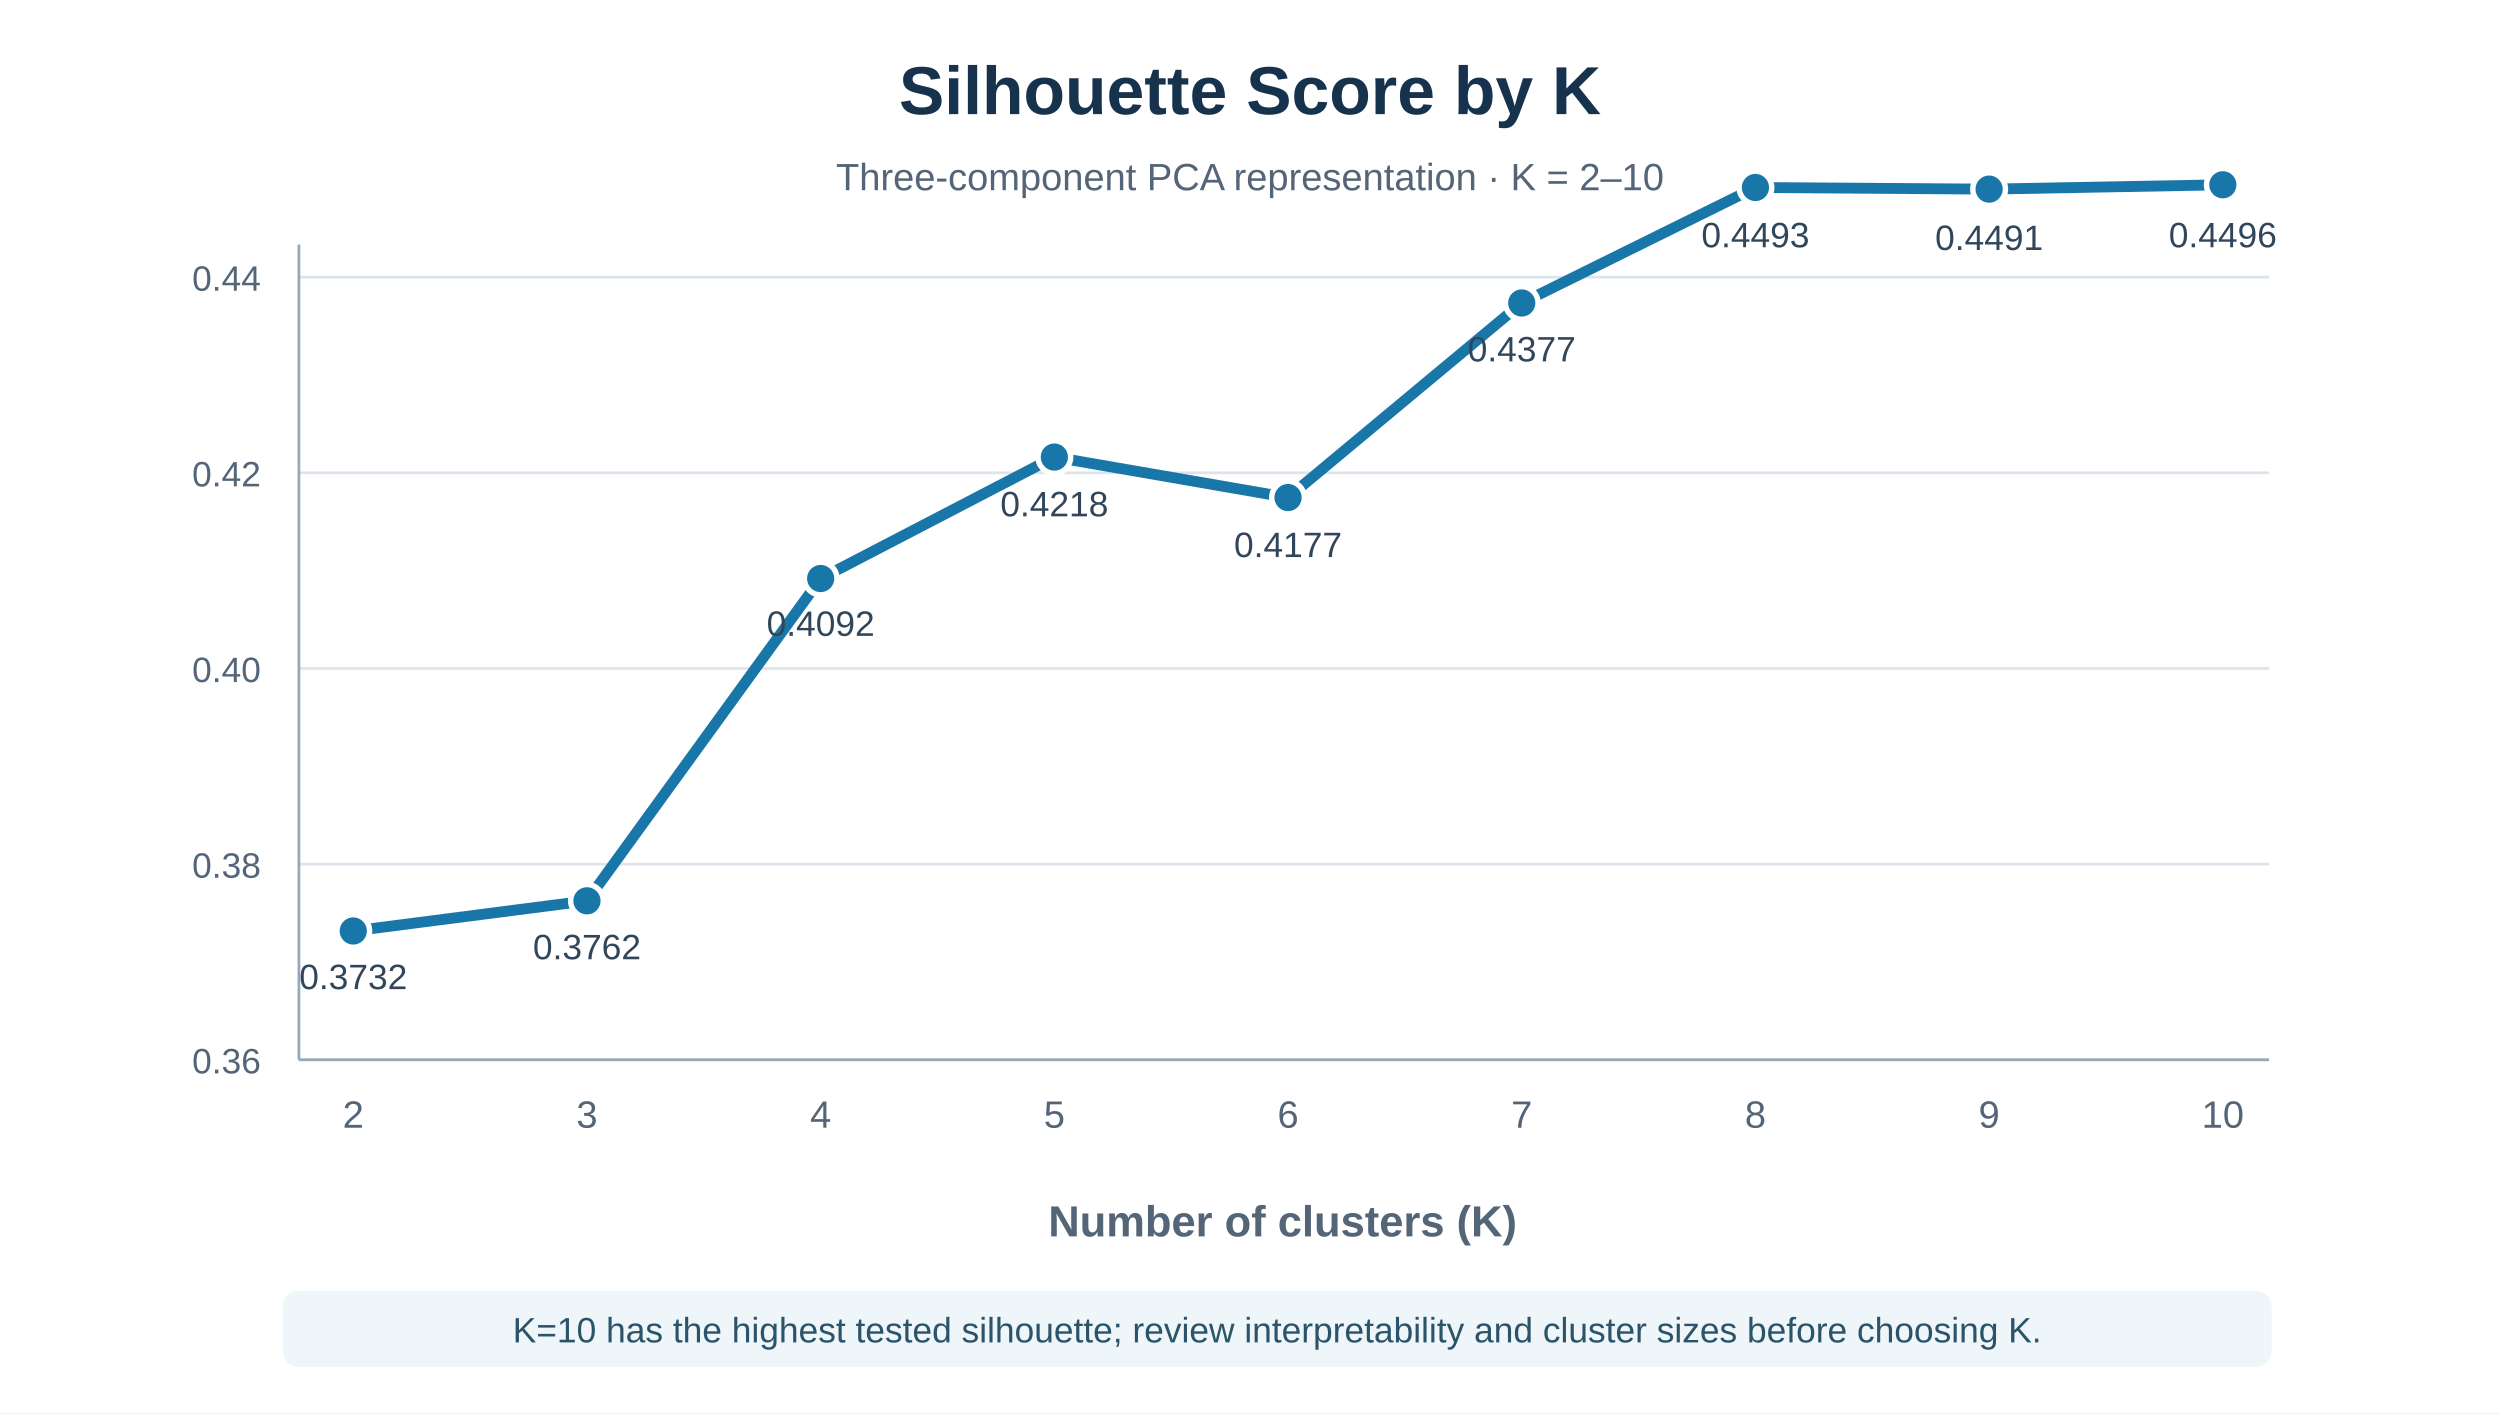
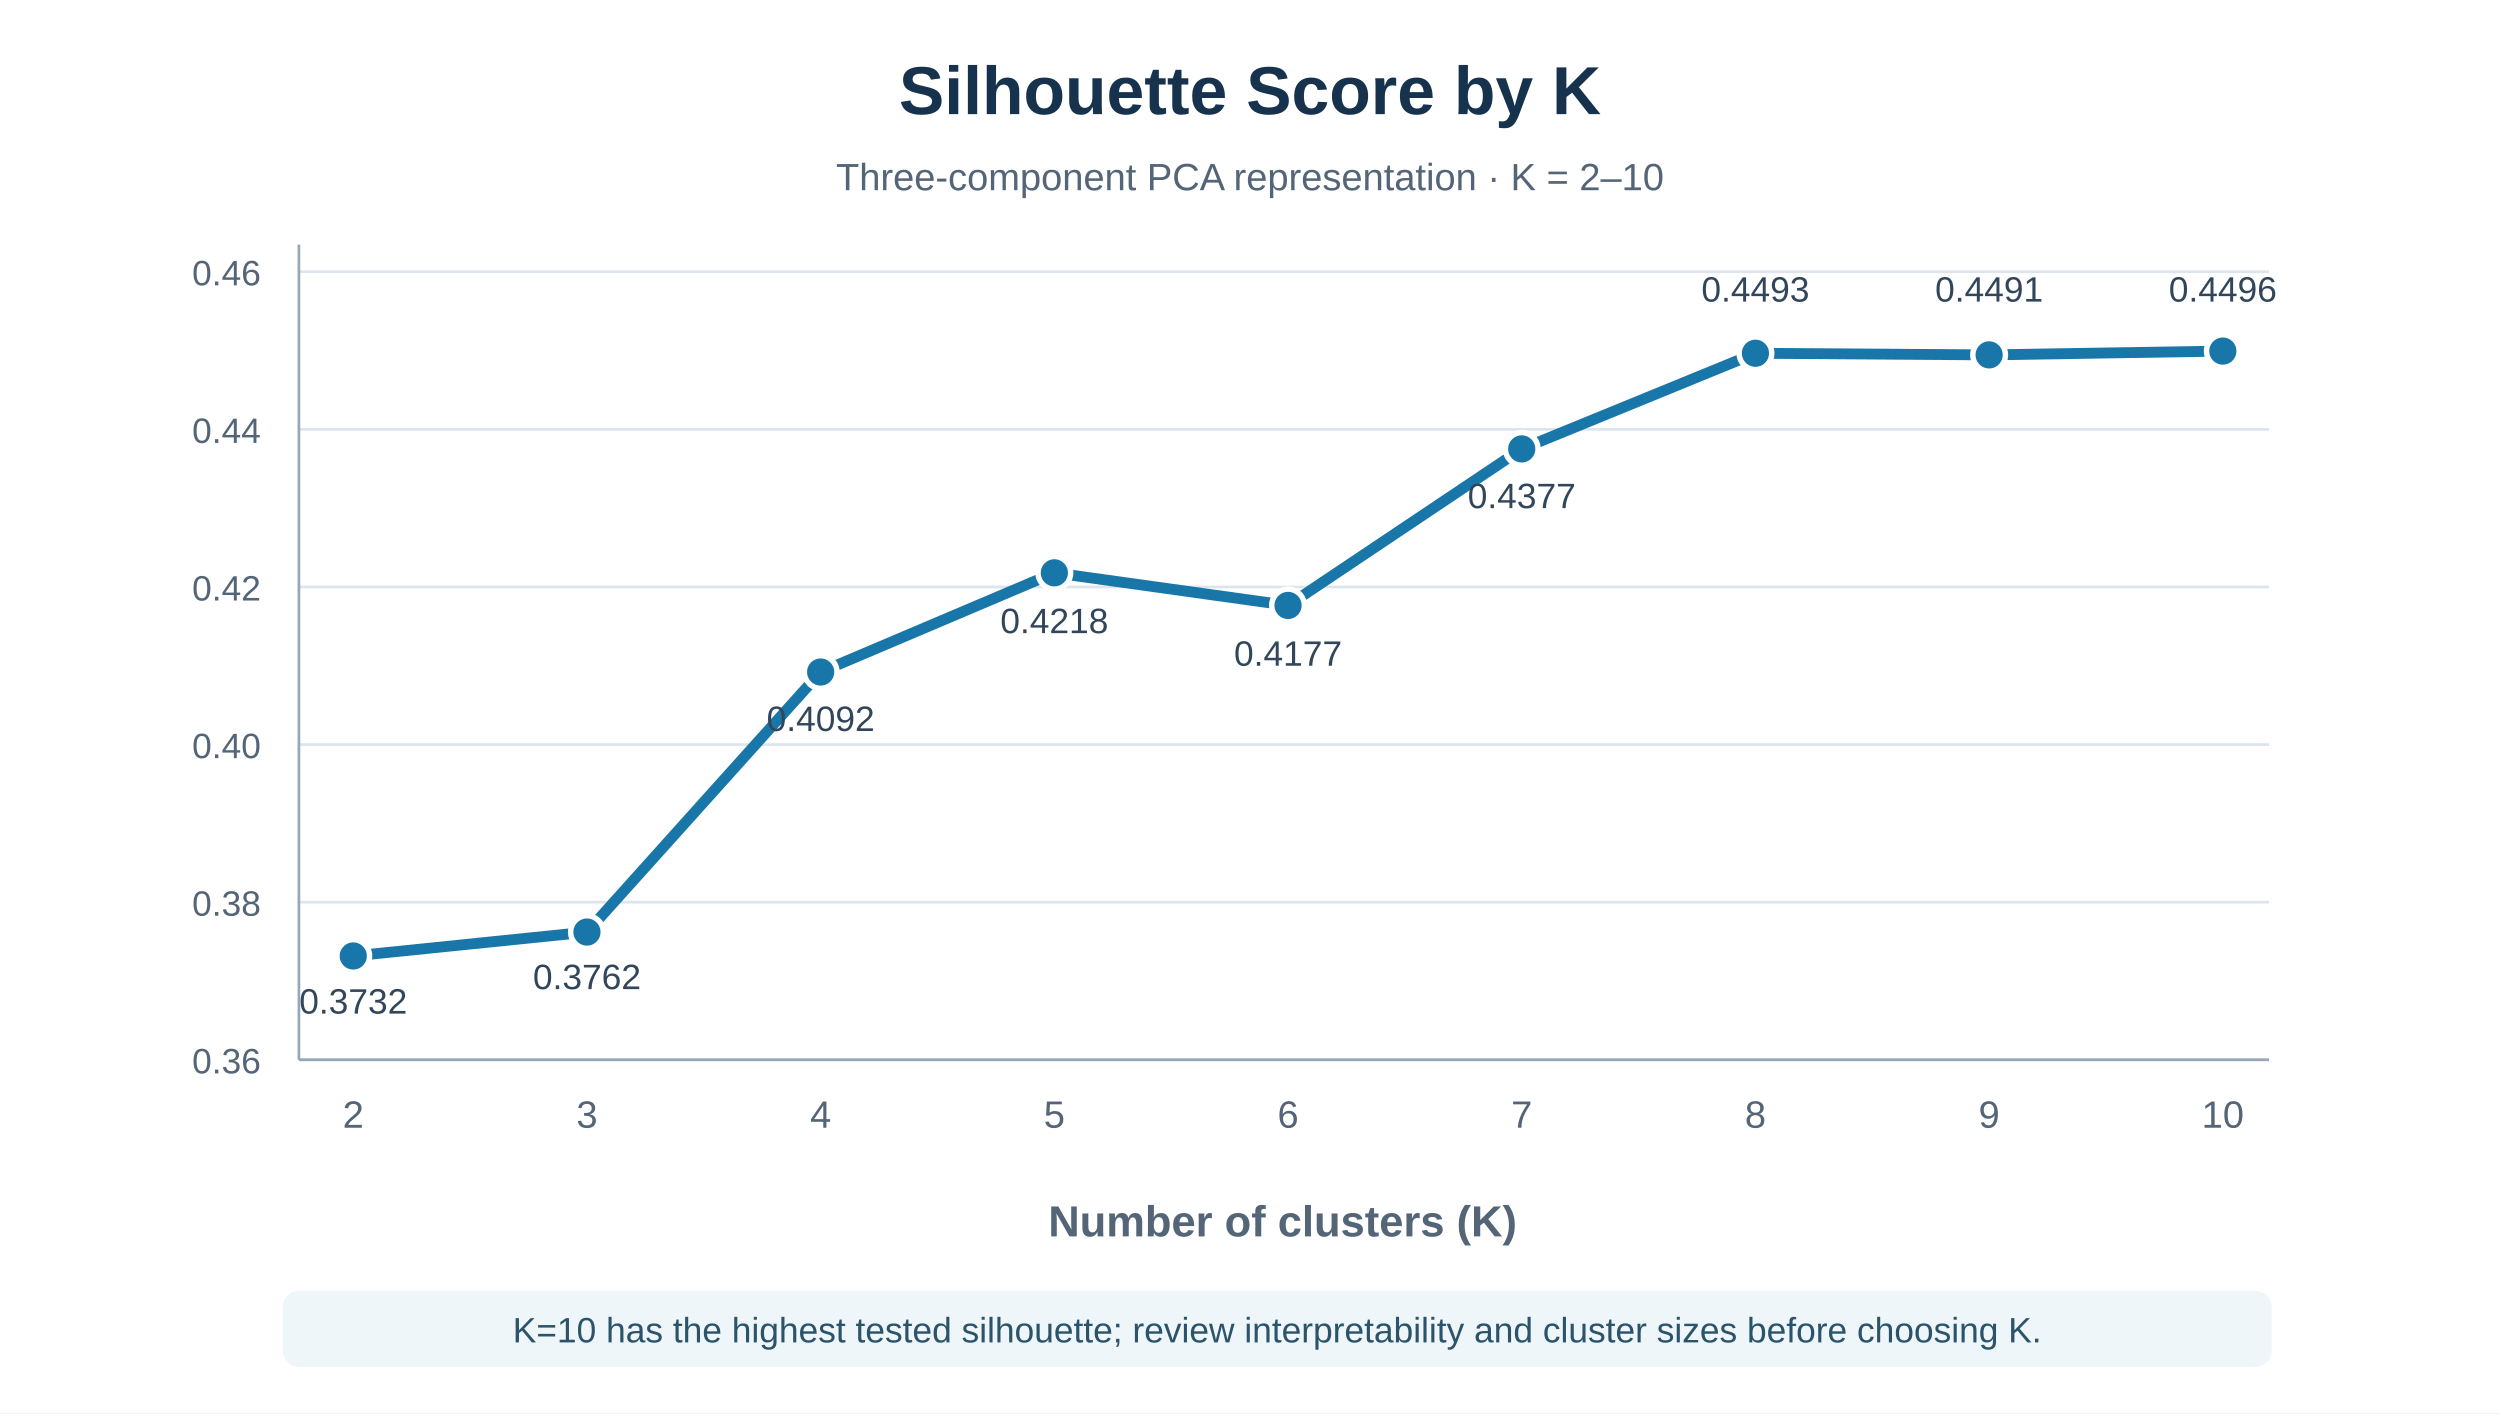
<svg xmlns="http://www.w3.org/2000/svg" width="920" height="520" viewBox="0 0 920 520" role="img" aria-labelledby="title desc">
  <rect width="920" height="520" fill="#ffffff" />
  <text x="460" y="42" font-family="Arial,sans-serif" font-size="25" font-weight="700" text-anchor="middle" fill="#17324d">Silhouette Score by K</text>
  <text x="460" y="70" font-family="Arial,sans-serif" font-size="14" text-anchor="middle" fill="#536577">Three-component PCA representation · K = 2–10</text>
  <g stroke="#dce5ed" stroke-width="1">
    <line x1="110" y1="390" x2="835" y2="390" />
-     <line x1="110" y1="318" x2="835" y2="318" />
-     <line x1="110" y1="246" x2="835" y2="246" />
-     <line x1="110" y1="174" x2="835" y2="174" />
-     <line x1="110" y1="102" x2="835" y2="102" />
+     <line x1="110" y1="332" x2="835" y2="332" />
+     <line x1="110" y1="274" x2="835" y2="274" />
+     <line x1="110" y1="216" x2="835" y2="216" />
+     <line x1="110" y1="158" x2="835" y2="158" />
+     <line x1="110" y1="100" x2="835" y2="100" />
  </g>
  <g font-family="Arial,sans-serif" font-size="13" fill="#536577" text-anchor="end">
    <text x="96" y="395">0.36</text>
-     <text x="96" y="323">0.38</text>
-     <text x="96" y="251">0.40</text>
-     <text x="96" y="179">0.42</text>
-     <text x="96" y="107">0.44</text>
+     <text x="96" y="337">0.38</text>
+     <text x="96" y="279">0.40</text>
+     <text x="96" y="221">0.42</text>
+     <text x="96" y="163">0.44</text>
+     <text x="96" y="105">0.46</text>
  </g>
  <g stroke="#95a7b9" stroke-width="1">
    <line x1="110" y1="90" x2="110" y2="390" />
    <line x1="110" y1="390" x2="835" y2="390" />
  </g>
-   <polyline points="130,342.6 216,331.5 302,212.9 388,168.2 474,183.1 560,111.5 646,69 732,69.6 818,68.0" fill="none" stroke="#1877a8" stroke-width="4" stroke-linejoin="round" stroke-linecap="round" />
+   <polyline points="130,351.8 216,343.0 302,247.3 388,210.8 474,222.8 560,165.2 646,130.0 732,130.6 818,129.2" fill="none" stroke="#1877a8" stroke-width="4" stroke-linejoin="round" stroke-linecap="round" />
  <g fill="#1877a8" stroke="#ffffff" stroke-width="2">
-     <circle cx="130" cy="342.6" r="6" />
-     <circle cx="216" cy="331.5" r="6" />
-     <circle cx="302" cy="212.9" r="6" />
-     <circle cx="388" cy="168.2" r="6" />
-     <circle cx="474" cy="183.1" r="6" />
-     <circle cx="560" cy="111.5" r="6" />
-     <circle cx="646" cy="69" r="6" />
-     <circle cx="732" cy="69.6" r="6" />
-     <circle cx="818" cy="68.0" r="6" />
+     <circle cx="130" cy="351.8" r="6" />
+     <circle cx="216" cy="343.0" r="6" />
+     <circle cx="302" cy="247.3" r="6" />
+     <circle cx="388" cy="210.8" r="6" />
+     <circle cx="474" cy="222.8" r="6" />
+     <circle cx="560" cy="165.2" r="6" />
+     <circle cx="646" cy="130.0" r="6" />
+     <circle cx="732" cy="130.6" r="6" />
+     <circle cx="818" cy="129.2" r="6" />
  </g>
  <g font-family="Arial,sans-serif" font-size="13" fill="#31465a" text-anchor="middle">
-     <text x="130" y="364">0.3732</text>
-     <text x="216" y="353">0.3762</text>
-     <text x="302" y="234">0.4092</text>
-     <text x="388" y="190">0.4218</text>
-     <text x="474" y="205">0.4177</text>
-     <text x="560" y="133">0.4377</text>
-     <text x="646" y="91">0.4493</text>
-     <text x="732" y="92">0.4491</text>
-     <text x="818" y="91">0.4496</text>
+     <text x="130" y="373">0.3732</text>
+     <text x="216" y="364">0.3762</text>
+     <text x="302" y="269">0.4092</text>
+     <text x="388" y="233">0.4218</text>
+     <text x="474" y="245">0.4177</text>
+     <text x="560" y="187">0.4377</text>
+     <text x="646" y="111">0.4493</text>
+     <text x="732" y="111">0.4491</text>
+     <text x="818" y="111">0.4496</text>
  </g>
  <g font-family="Arial,sans-serif" font-size="14" fill="#536577" text-anchor="middle">
    <text x="130" y="415">2</text>
    <text x="216" y="415">3</text>
    <text x="302" y="415">4</text>
    <text x="388" y="415">5</text>
    <text x="474" y="415">6</text>
    <text x="560" y="415">7</text>
    <text x="646" y="415">8</text>
    <text x="732" y="415">9</text>
    <text x="818" y="415">10</text>
    <text x="472" y="455" font-size="16" font-weight="600">Number of clusters (K)</text>
  </g>
  <rect x="104" y="475" width="732" height="28" rx="6" fill="#eef6fa" />
  <text x="470" y="494" text-anchor="middle" font-family="Arial,sans-serif" font-size="13" fill="#2b536a">K=10 has the highest tested silhouette; review interpretability and cluster sizes before choosing K.</text>
</svg>
